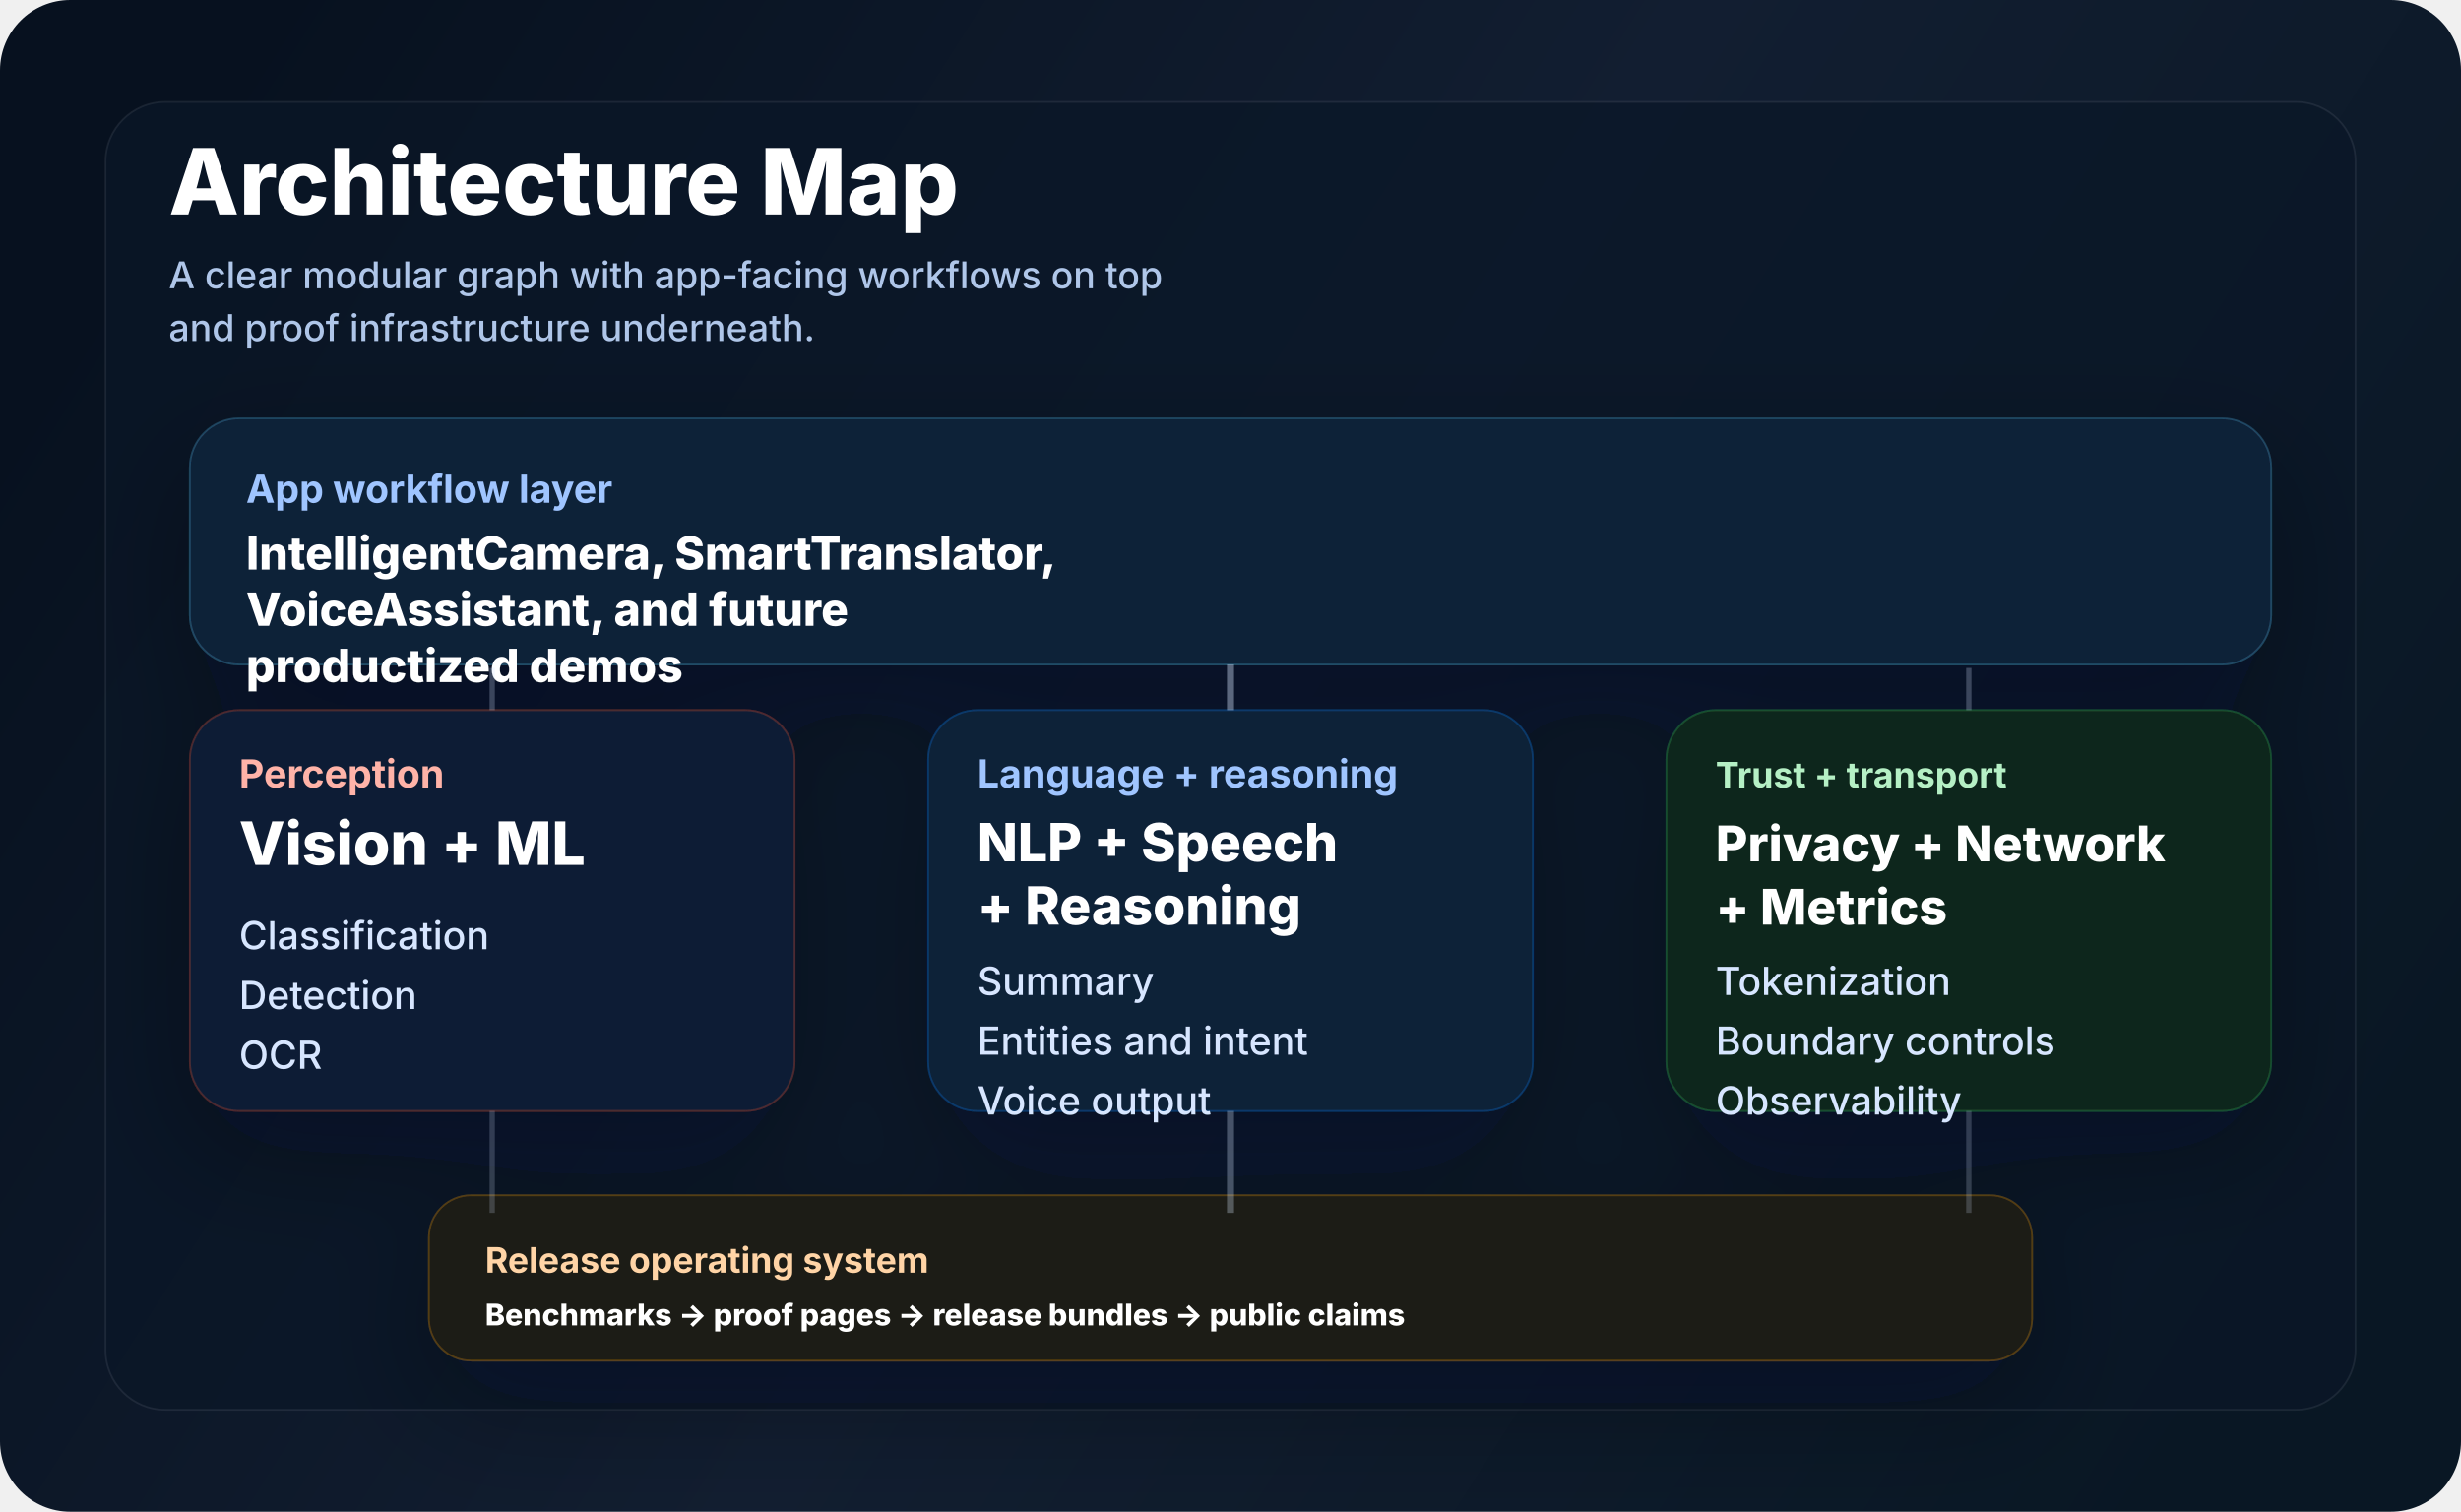
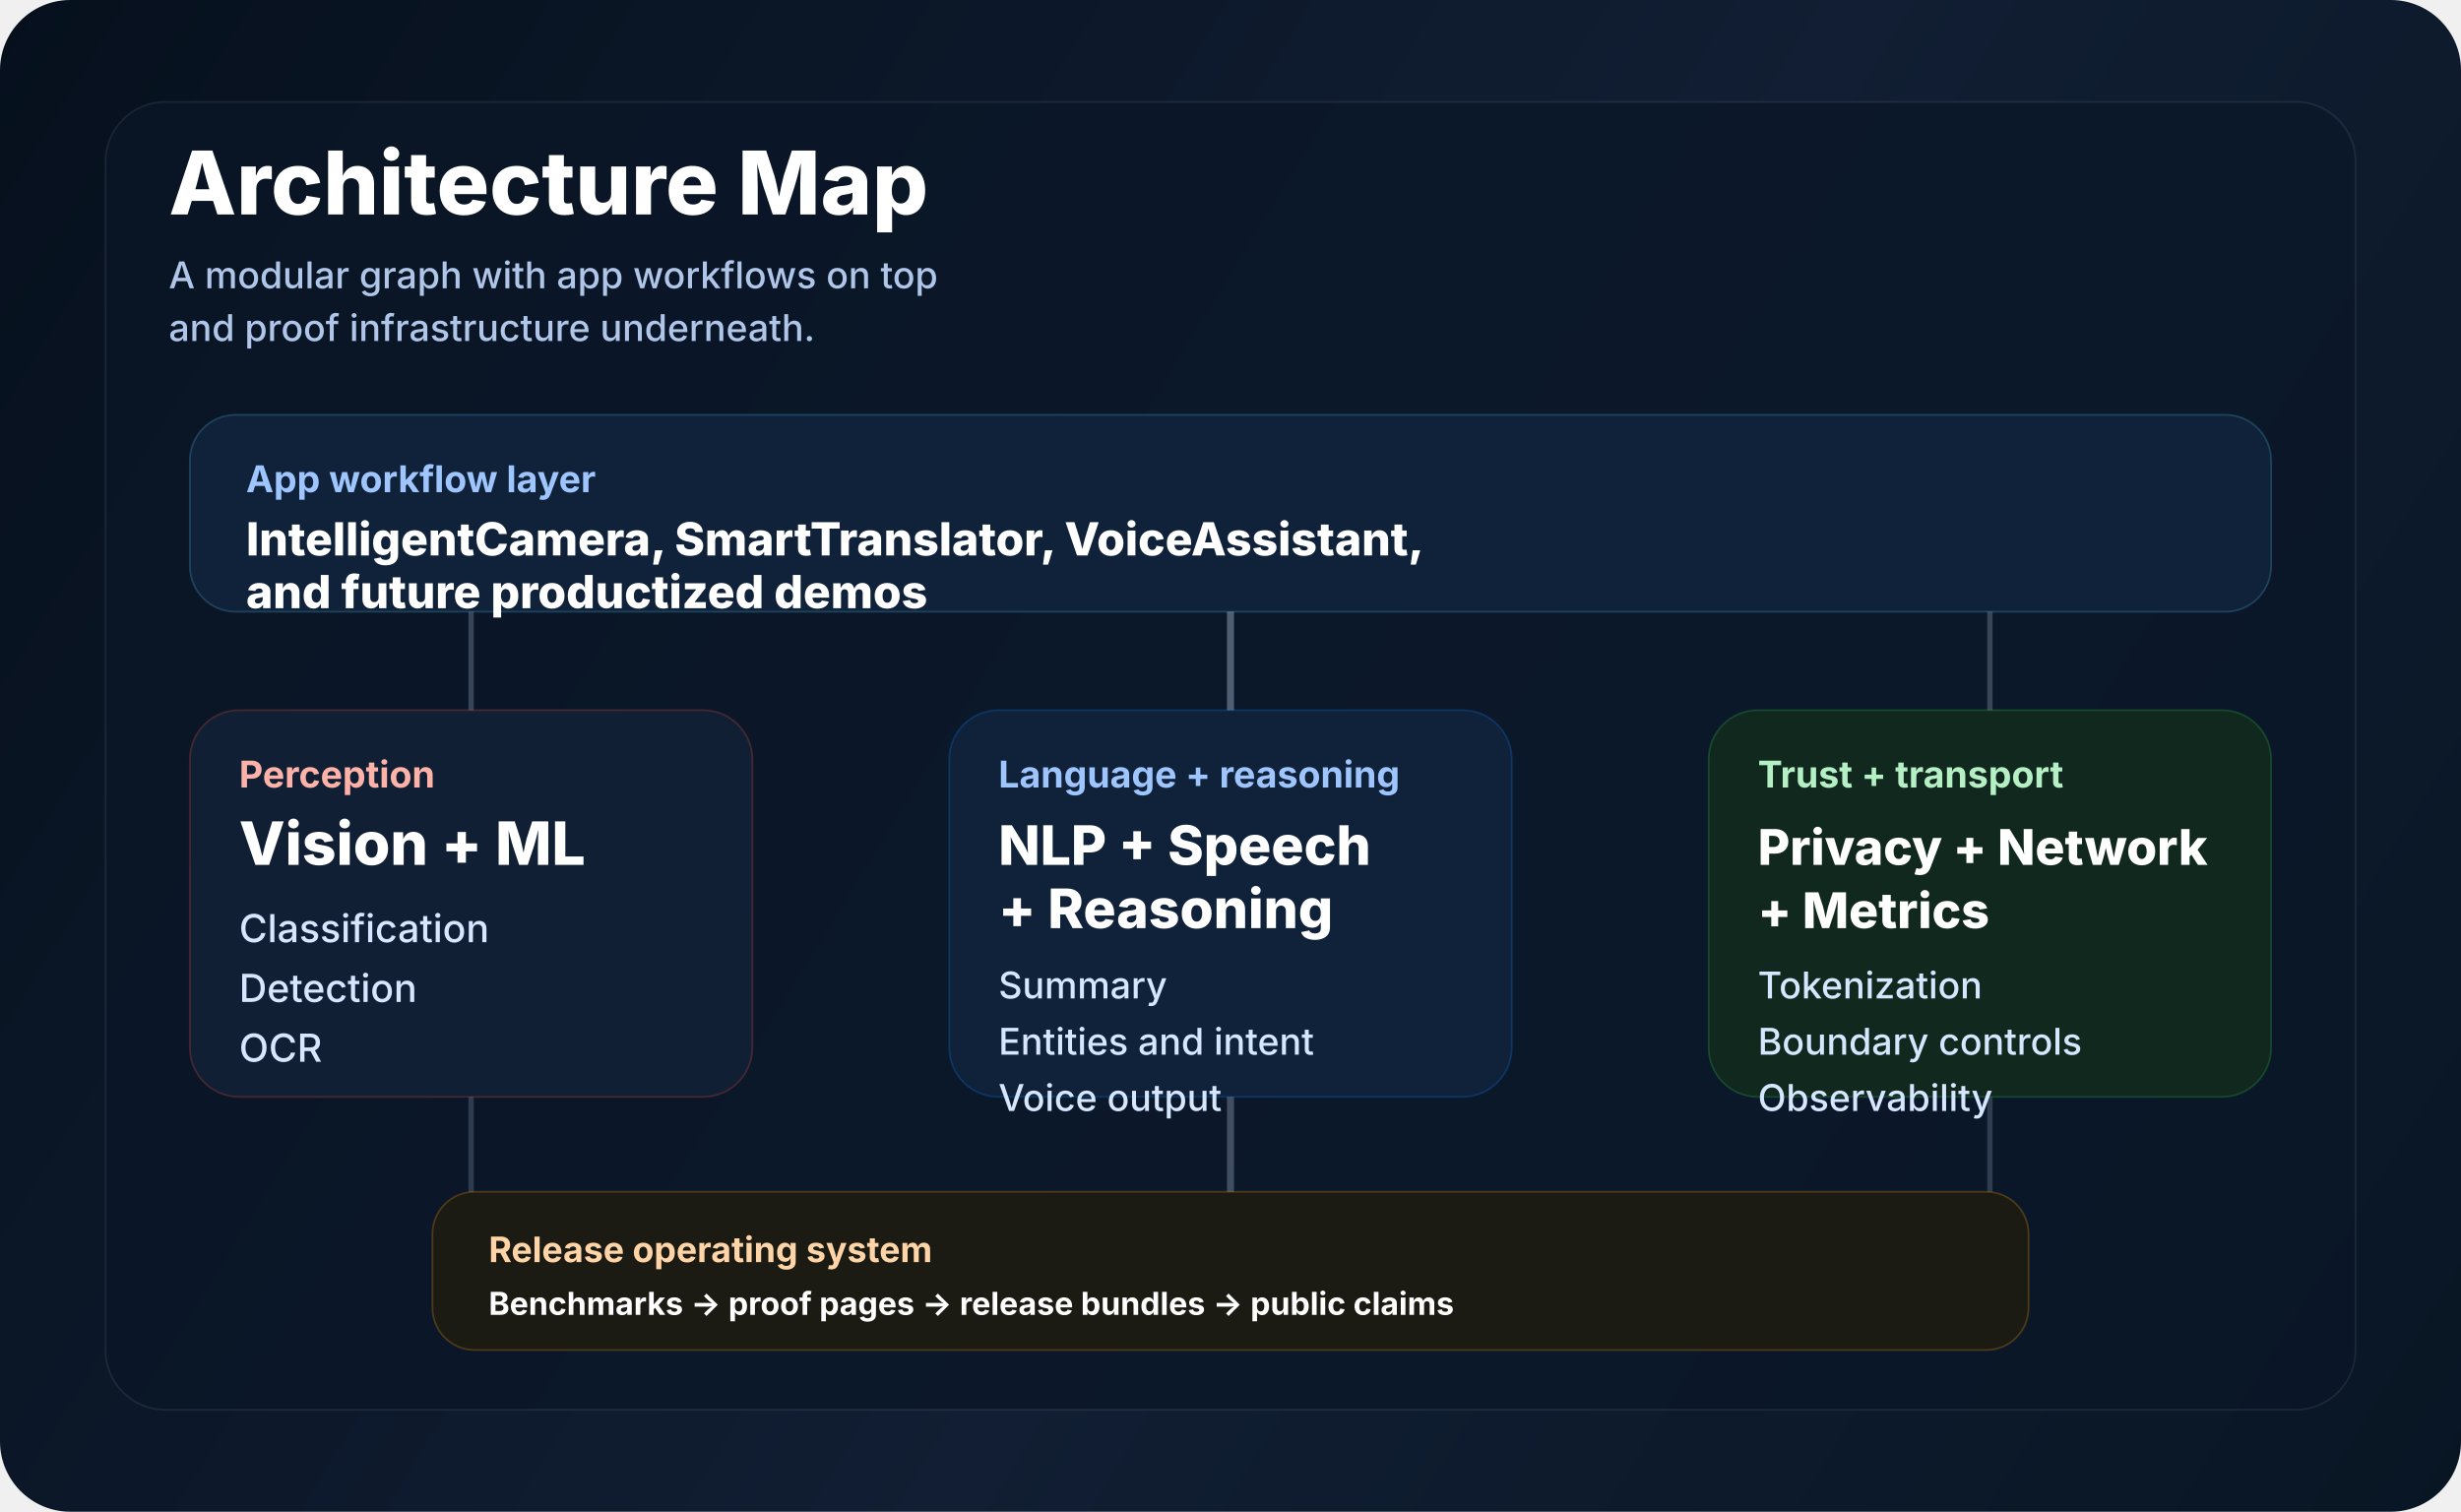
- <svg xmlns="http://www.w3.org/2000/svg" width="1400" height="860" viewBox="0 0 1400 860" fill="none">
+ <svg xmlns="http://www.w3.org/2000/svg" width="1400" height="860" viewBox="0 0 1400 860" fill="none" preserveAspectRatio="xMidYMid meet">
  <defs>
-     <linearGradient id="bg" x1="120" y1="54" x2="1278" y2="790" gradientUnits="userSpaceOnUse">
-       <stop stop-color="#07111F" />
-       <stop offset="0.5" stop-color="#121E31" />
-       <stop offset="1" stop-color="#091724" />
+     <linearGradient id="bg" x1="0" y1="0" x2="1400" y2="860" gradientUnits="userSpaceOnUse">
+       <stop stop-color="#06101D" />
+       <stop offset="0.55" stop-color="#111E33" />
+       <stop offset="1" stop-color="#081624" />
    </linearGradient>
-     <filter id="shadow" x="0" y="0" width="1400" height="860" filterUnits="userSpaceOnUse" color-interpolation-filters="sRGB">
-       <feDropShadow dx="0" dy="24" stdDeviation="34" flood-color="#000814" flood-opacity="0.32" />
-     </filter>
  </defs>
  <rect width="1400" height="860" rx="40" fill="url(#bg)" />
  <rect x="60" y="58" width="1280" height="744" rx="34" fill="#0B1728" fill-opacity="0.72" stroke="#F2F7FF" stroke-opacity="0.08" />
  <g font-family="-apple-system, BlinkMacSystemFont, 'Segoe UI', sans-serif">
-     <text x="96" y="122" fill="#FFFFFF" font-size="52" font-weight="800">Architecture Map</text>
-     <text x="96" y="164" fill="#AFC6E9" font-size="21" font-weight="500">A clear modular graph with app-facing workflows on top</text>
+     <text x="96" y="122" fill="#FFFFFF" font-size="50" font-weight="800">Architecture Map</text>
+     <text x="96" y="164" fill="#AFC6E9" font-size="21" font-weight="500">A modular graph with app workflows on top</text>
    <text x="96" y="194" fill="#AFC6E9" font-size="21" font-weight="500">and proof infrastructure underneath.</text>
+     <rect x="108" y="236" width="1184" height="112" rx="26" fill="#102239" stroke="#5AC8FA" stroke-opacity="0.22" />
+     <text x="140" y="280" fill="#9FC5FF" font-size="21" font-weight="700">App workflow layer</text>
+     <text x="140" y="316" fill="#FFFFFF" font-size="26" font-weight="800">IntelligentCamera, SmartTranslator, VoiceAssistant,</text>
+     <text x="140" y="346" fill="#FFFFFF" font-size="26" font-weight="800">and future productized demos</text>
+     <rect x="108" y="404" width="320" height="220" rx="28" fill="#111F35" stroke="#F05138" stroke-opacity="0.24" />
+     <text x="136" y="448" fill="#FFB3A8" font-size="21" font-weight="700">Perception</text>
+     <text x="136" y="492" fill="#FFFFFF" font-size="34" font-weight="800">Vision + ML</text>
+     <text x="136" y="536" fill="#D7E6FF" font-size="22" font-weight="500">Classification</text>
+     <text x="136" y="570" fill="#D7E6FF" font-size="22" font-weight="500">Detection</text>
+     <text x="136" y="604" fill="#D7E6FF" font-size="22" font-weight="500">OCR</text>
+     <rect x="540" y="404" width="320" height="220" rx="28" fill="#102239" stroke="#0A84FF" stroke-opacity="0.24" />
+     <text x="568" y="448" fill="#9FC5FF" font-size="21" font-weight="700">Language + reasoning</text>
+     <text x="568" y="492" fill="#FFFFFF" font-size="31" font-weight="800">NLP + Speech</text>
+     <text x="568" y="528" fill="#FFFFFF" font-size="31" font-weight="800">+ Reasoning</text>
+     <text x="568" y="568" fill="#D7E6FF" font-size="21" font-weight="500">Summary</text>
+     <text x="568" y="600" fill="#D7E6FF" font-size="21" font-weight="500">Entities and intent</text>
+     <text x="568" y="632" fill="#D7E6FF" font-size="21" font-weight="500">Voice output</text>
+     <rect x="972" y="404" width="320" height="220" rx="28" fill="#10281D" stroke="#34C759" stroke-opacity="0.24" />
+     <text x="1000" y="448" fill="#B5F0C5" font-size="21" font-weight="700">Trust + transport</text>
+     <text x="1000" y="492" fill="#FFFFFF" font-size="28" font-weight="800">Privacy + Network</text>
+     <text x="1000" y="528" fill="#FFFFFF" font-size="28" font-weight="800">+ Metrics</text>
+     <text x="1000" y="568" fill="#D7E6FF" font-size="21" font-weight="500">Tokenization</text>
+     <text x="1000" y="600" fill="#D7E6FF" font-size="21" font-weight="500">Boundary controls</text>
+     <text x="1000" y="632" fill="#D7E6FF" font-size="21" font-weight="500">Observability</text>
+     <rect x="246" y="678" width="908" height="90" rx="24" fill="#1B1B14" stroke="#FF9F0A" stroke-opacity="0.24" />
+     <text x="278" y="718" fill="#FFD4A6" font-size="20" font-weight="700">Release operating system</text>
+     <text x="278" y="748" fill="#FFFFFF" font-size="18" font-weight="700">Benchmarks → proof pages → release bundles → public claims</text>
  </g>
-   <g filter="url(#shadow)" font-family="-apple-system, BlinkMacSystemFont, 'Segoe UI', sans-serif">
-     <rect x="108" y="238" width="1184" height="140" rx="28" fill="#102239" stroke="#5AC8FA" stroke-opacity="0.24" />
-     <text x="140" y="286" fill="#9FC5FF" font-size="22" font-weight="700">App workflow layer</text>
-     <text x="140" y="324" fill="#FFFFFF" font-size="26" font-weight="800">IntelligentCamera, SmartTranslator,</text>
-     <text x="140" y="356" fill="#FFFFFF" font-size="26" font-weight="800">VoiceAssistant, and future</text>
-     <text x="140" y="388" fill="#FFFFFF" font-size="26" font-weight="800">productized demos</text>
-     <rect x="108" y="404" width="344" height="228" rx="28" fill="#111F35" stroke="#F05138" stroke-opacity="0.26" />
-     <text x="136" y="448" fill="#FFB3A8" font-size="22" font-weight="700">Perception</text>
-     <text x="136" y="492" fill="#FFFFFF" font-size="34" font-weight="800">Vision + ML</text>
-     <text x="136" y="540" fill="#D7E6FF" font-size="22" font-weight="500">Classification</text>
-     <text x="136" y="574" fill="#D7E6FF" font-size="22" font-weight="500">Detection</text>
-     <text x="136" y="608" fill="#D7E6FF" font-size="22" font-weight="500">OCR</text>
-     <rect x="528" y="404" width="344" height="228" rx="28" fill="#102239" stroke="#0A84FF" stroke-opacity="0.26" />
-     <text x="556" y="448" fill="#9FC5FF" font-size="22" font-weight="700">Language + reasoning</text>
-     <text x="556" y="490" fill="#FFFFFF" font-size="30" font-weight="800">NLP + Speech</text>
-     <text x="556" y="526" fill="#FFFFFF" font-size="30" font-weight="800">+ Reasoning</text>
-     <text x="556" y="566" fill="#D7E6FF" font-size="22" font-weight="500">Summary</text>
-     <text x="556" y="600" fill="#D7E6FF" font-size="22" font-weight="500">Entities and intent</text>
-     <text x="556" y="634" fill="#D7E6FF" font-size="22" font-weight="500">Voice output</text>
-     <rect x="948" y="404" width="344" height="228" rx="28" fill="#10281D" stroke="#34C759" stroke-opacity="0.26" />
-     <text x="976" y="448" fill="#B5F0C5" font-size="20" font-weight="700">Trust + transport</text>
-     <text x="976" y="490" fill="#FFFFFF" font-size="28" font-weight="800">Privacy + Network</text>
-     <text x="976" y="526" fill="#FFFFFF" font-size="28" font-weight="800">+ Metrics</text>
-     <text x="976" y="566" fill="#D7E6FF" font-size="22" font-weight="500">Tokenization</text>
-     <text x="976" y="600" fill="#D7E6FF" font-size="22" font-weight="500">Boundary controls</text>
-     <text x="976" y="634" fill="#D7E6FF" font-size="22" font-weight="500">Observability</text>
-     <rect x="244" y="680" width="912" height="94" rx="24" fill="#1B1B14" stroke="#FF9F0A" stroke-opacity="0.26" />
-     <text x="276" y="724" fill="#FFD4A6" font-size="20" font-weight="700">Release operating system</text>
-     <text x="276" y="754" fill="#FFFFFF" font-size="17" font-weight="800">Benchmarks -&gt; proof pages -&gt; release bundles -&gt; public claims</text>
-   </g>
-   <path d="M700 378V404" stroke="#D7E6FF" stroke-opacity="0.4" stroke-width="4" />
-   <path d="M280 380V404" stroke="#D7E6FF" stroke-opacity="0.25" stroke-width="3" />
-   <path d="M1120 380V404" stroke="#D7E6FF" stroke-opacity="0.25" stroke-width="3" />
-   <path d="M280 632V690" stroke="#D7E6FF" stroke-opacity="0.2" stroke-width="3" />
-   <path d="M700 632V690" stroke="#D7E6FF" stroke-opacity="0.3" stroke-width="4" />
-   <path d="M1120 632V690" stroke="#D7E6FF" stroke-opacity="0.2" stroke-width="3" />
+   <path d="M700 348V404" stroke="#D7E6FF" stroke-opacity="0.34" stroke-width="4" />
+   <path d="M268 348V404" stroke="#D7E6FF" stroke-opacity="0.22" stroke-width="3" />
+   <path d="M1132 348V404" stroke="#D7E6FF" stroke-opacity="0.22" stroke-width="3" />
+   <path d="M268 624V678" stroke="#D7E6FF" stroke-opacity="0.18" stroke-width="3" />
+   <path d="M700 624V678" stroke="#D7E6FF" stroke-opacity="0.26" stroke-width="4" />
+   <path d="M1132 624V678" stroke="#D7E6FF" stroke-opacity="0.18" stroke-width="3" />
</svg>
